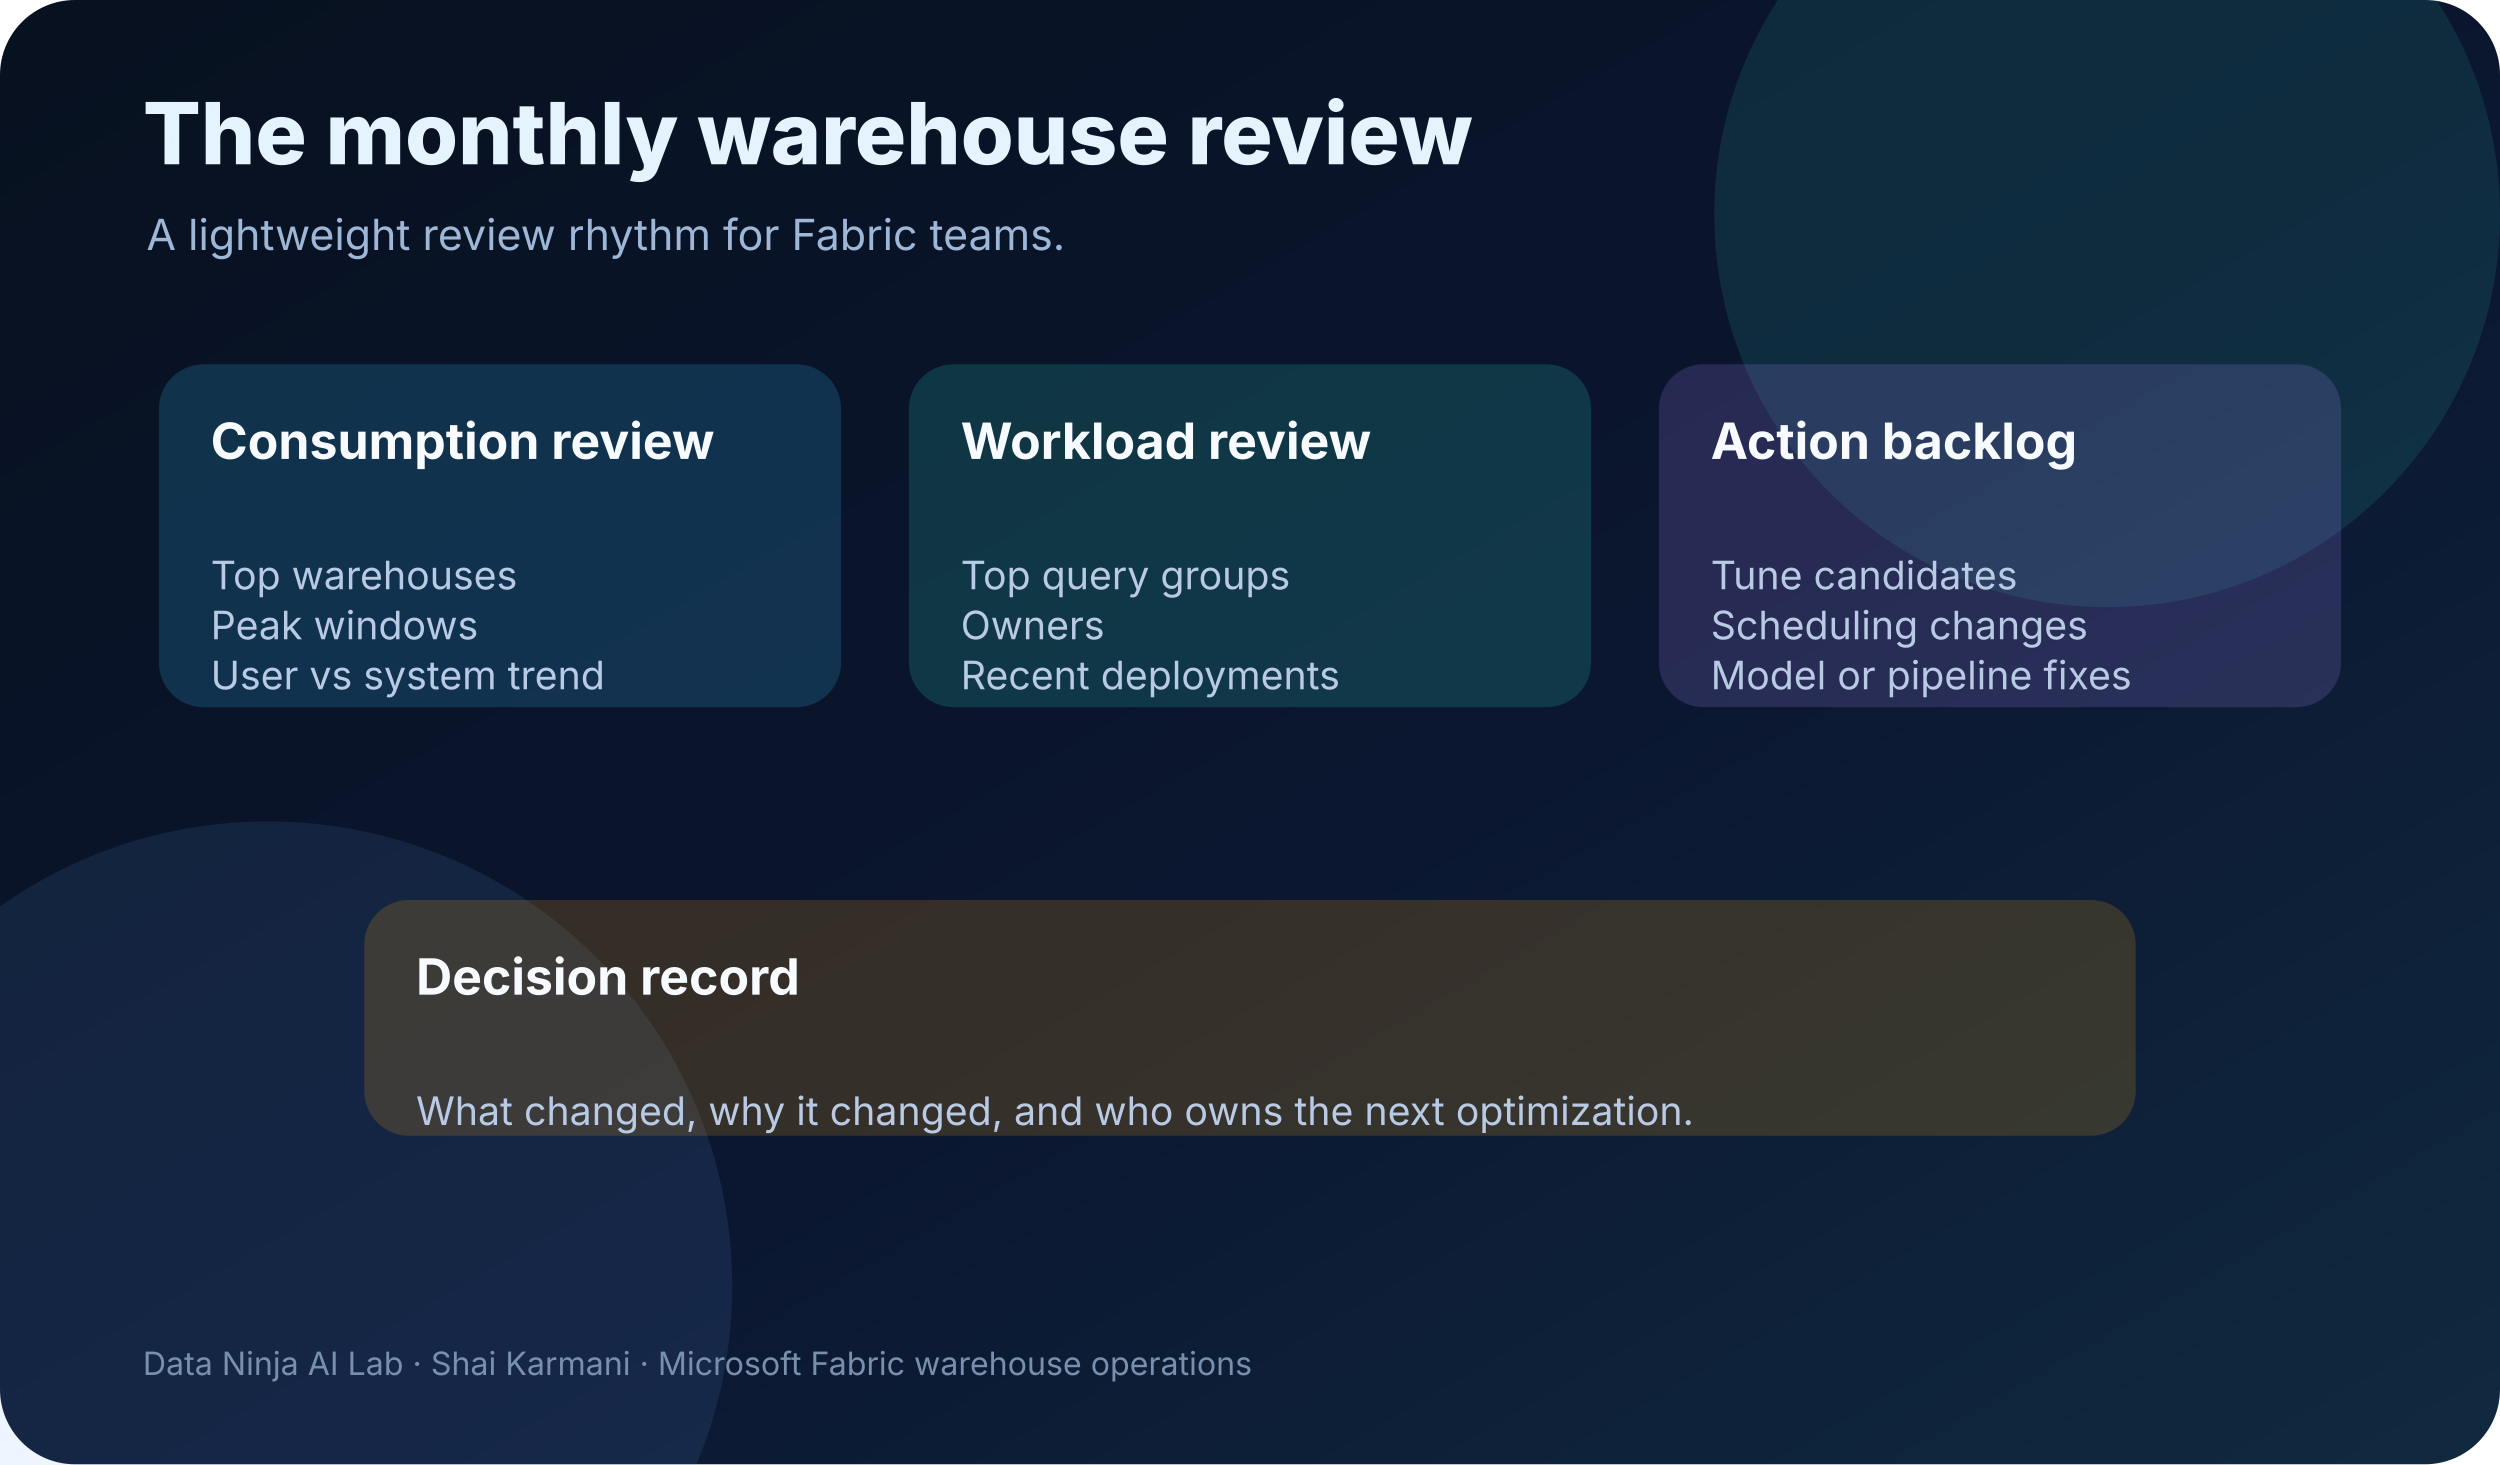
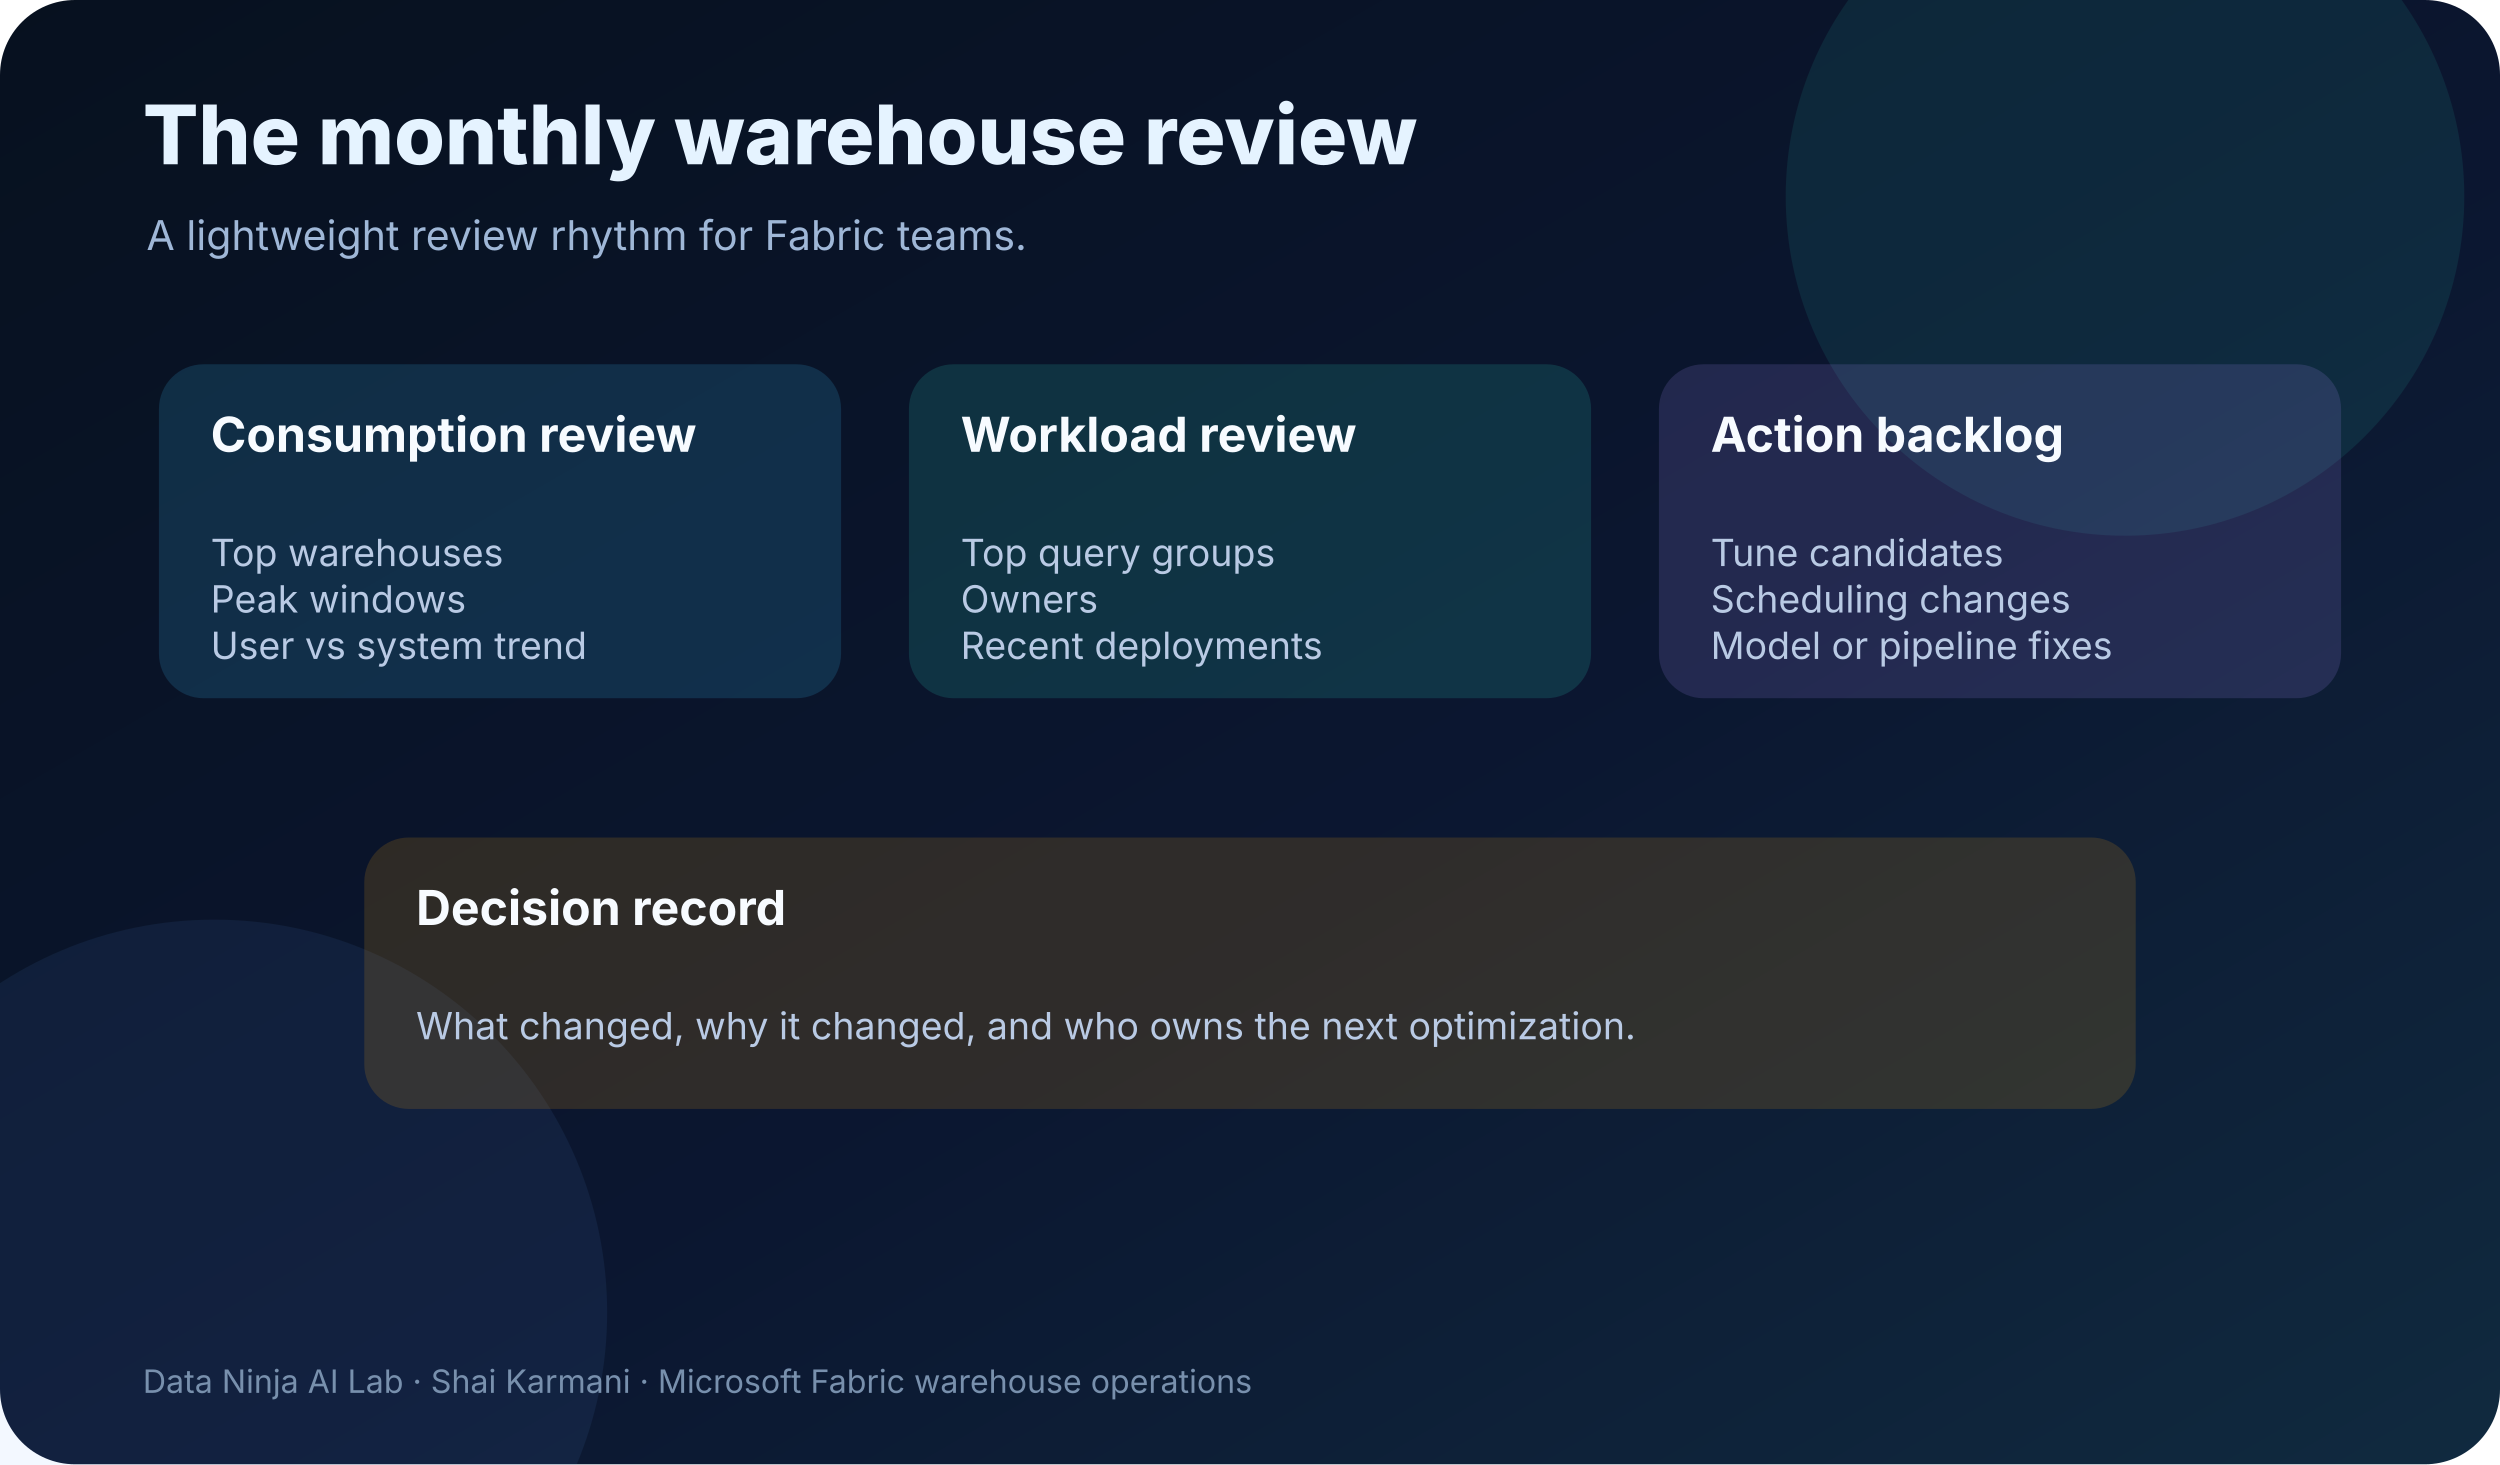
<svg xmlns="http://www.w3.org/2000/svg" width="1400" height="820" viewBox="0 0 1400 820" role="img" aria-labelledby="title desc">
  <defs>
    <linearGradient id="bg" x1="0" y1="0" x2="1" y2="1">
      <stop offset="0" stop-color="#07111f" />
      <stop offset="0.55" stop-color="#0b1630" />
      <stop offset="1" stop-color="#102a3f" />
    </linearGradient>
-     <filter id="glow">
-       <feGaussianBlur stdDeviation="5" result="coloredBlur" />
-       <feMerge>
-         <feMergeNode in="coloredBlur" />
-         <feMergeNode in="SourceGraphic" />
-       </feMerge>
-     </filter>
  </defs>
  <rect width="1400" height="820" rx="42" fill="url(#bg)" />
-   <circle cx="1180" cy="120" r="220" fill="#2dd4bf" opacity="0.12" />
-   <circle cx="150" cy="720" r="260" fill="#60a5fa" opacity="0.11" />
-   <text x="80" y="92" fill="#e5f3ff" font-family="Inter,Segoe UI,Arial,sans-serif" font-size="48" font-weight="800">The monthly warehouse review</text>
-   <text x="82" y="140" fill="#9fb7d7" font-family="Inter,Segoe UI,Arial,sans-serif" font-size="24">A lightweight review rhythm for Fabric teams.</text>
-   <rect x="90" y="205" width="380" height="190" rx="24" fill="#38bdf8" opacity="0.18" stroke="#38bdf8" stroke-width="2" />
-   <text x="118" y="257" fill="#f7fbff" font-family="Inter,Segoe UI,Arial,sans-serif" font-size="28" font-weight="750">Consumption review</text>
-   <text x="118" y="330" fill="#b9cae4" font-family="Inter,Segoe UI,Arial,sans-serif" font-size="22">Top warehouses</text>
-   <text x="118" y="358" fill="#b9cae4" font-family="Inter,Segoe UI,Arial,sans-serif" font-size="22">Peak windows</text>
-   <text x="118" y="386" fill="#b9cae4" font-family="Inter,Segoe UI,Arial,sans-serif" font-size="22">User vs system trend</text>
-   <rect x="510" y="205" width="380" height="190" rx="24" fill="#2dd4bf" opacity="0.18" stroke="#2dd4bf" stroke-width="2" />
-   <text x="538" y="257" fill="#f7fbff" font-family="Inter,Segoe UI,Arial,sans-serif" font-size="28" font-weight="750">Workload review</text>
-   <text x="538" y="330" fill="#b9cae4" font-family="Inter,Segoe UI,Arial,sans-serif" font-size="22">Top query groups</text>
-   <text x="538" y="358" fill="#b9cae4" font-family="Inter,Segoe UI,Arial,sans-serif" font-size="22">Owners</text>
-   <text x="538" y="386" fill="#b9cae4" font-family="Inter,Segoe UI,Arial,sans-serif" font-size="22">Recent deployments</text>
-   <rect x="930" y="205" width="380" height="190" rx="24" fill="#a78bfa" opacity="0.18" stroke="#a78bfa" stroke-width="2" />
-   <text x="958" y="257" fill="#f7fbff" font-family="Inter,Segoe UI,Arial,sans-serif" font-size="28" font-weight="750">Action backlog</text>
-   <text x="958" y="330" fill="#b9cae4" font-family="Inter,Segoe UI,Arial,sans-serif" font-size="22">Tune candidates</text>
-   <text x="958" y="358" fill="#b9cae4" font-family="Inter,Segoe UI,Arial,sans-serif" font-size="22">Scheduling changes</text>
-   <text x="958" y="386" fill="#b9cae4" font-family="Inter,Segoe UI,Arial,sans-serif" font-size="22">Model or pipeline fixes</text>
-   <rect x="205" y="505" width="990" height="130" rx="24" fill="#f59e0b" opacity="0.18" stroke="#f59e0b" stroke-width="2" />
-   <text x="233" y="557" fill="#f7fbff" font-family="Inter,Segoe UI,Arial,sans-serif" font-size="28" font-weight="750">Decision record</text>
-   <text x="233" y="630" fill="#b9cae4" font-family="Inter,Segoe UI,Arial,sans-serif" font-size="22">What changed, why it changed, and who owns the next optimization.</text>
-   <text x="80" y="770" fill="#7890ad" font-family="Inter,Segoe UI,Arial,sans-serif" font-size="18">Data Ninja AI Lab · Shai Karmani · Microsoft Fabric warehouse operations</text>
+   <circle cx="1190" cy="110" r="190" fill="#2dd4bf" opacity="0.10" />
+   <circle cx="120" cy="735" r="220" fill="#60a5fa" opacity="0.08" />
+   <text x="80" y="92" fill="#e5f3ff" font-family="Inter,Segoe UI,Arial,sans-serif" font-size="46" font-weight="800">The monthly warehouse review</text>
+   <text x="82" y="140" fill="#9fb7d7" font-family="Inter,Segoe UI,Arial,sans-serif" font-size="23">A lightweight review rhythm for Fabric teams.</text>
+   <rect x="90" y="205" width="380" height="185" rx="24" fill="#38bdf8" opacity="0.16" stroke="#38bdf8" stroke-width="2" />
+   <text x="118" y="253" fill="#f7fbff" font-family="Inter,Segoe UI,Arial,sans-serif" font-size="27" font-weight="750">Consumption review</text>
+   <text x="118" y="317" fill="#b9cae4" font-family="Inter,Segoe UI,Arial,sans-serif" font-size="21">Top warehouses</text>
+   <text x="118" y="343" fill="#b9cae4" font-family="Inter,Segoe UI,Arial,sans-serif" font-size="21">Peak windows</text>
+   <text x="118" y="369" fill="#b9cae4" font-family="Inter,Segoe UI,Arial,sans-serif" font-size="21">User vs system trend</text>
+   <rect x="510" y="205" width="380" height="185" rx="24" fill="#2dd4bf" opacity="0.16" stroke="#2dd4bf" stroke-width="2" />
+   <text x="538" y="253" fill="#f7fbff" font-family="Inter,Segoe UI,Arial,sans-serif" font-size="27" font-weight="750">Workload review</text>
+   <text x="538" y="317" fill="#b9cae4" font-family="Inter,Segoe UI,Arial,sans-serif" font-size="21">Top query groups</text>
+   <text x="538" y="343" fill="#b9cae4" font-family="Inter,Segoe UI,Arial,sans-serif" font-size="21">Owners</text>
+   <text x="538" y="369" fill="#b9cae4" font-family="Inter,Segoe UI,Arial,sans-serif" font-size="21">Recent deployments</text>
+   <rect x="930" y="205" width="380" height="185" rx="24" fill="#a78bfa" opacity="0.16" stroke="#a78bfa" stroke-width="2" />
+   <text x="958" y="253" fill="#f7fbff" font-family="Inter,Segoe UI,Arial,sans-serif" font-size="27" font-weight="750">Action backlog</text>
+   <text x="958" y="317" fill="#b9cae4" font-family="Inter,Segoe UI,Arial,sans-serif" font-size="21">Tune candidates</text>
+   <text x="958" y="343" fill="#b9cae4" font-family="Inter,Segoe UI,Arial,sans-serif" font-size="21">Scheduling changes</text>
+   <text x="958" y="369" fill="#b9cae4" font-family="Inter,Segoe UI,Arial,sans-serif" font-size="21">Model or pipeline fixes</text>
+   <rect x="205" y="470" width="990" height="150" rx="24" fill="#f59e0b" opacity="0.16" stroke="#f59e0b" stroke-width="2" />
+   <text x="233" y="518" fill="#f7fbff" font-family="Inter,Segoe UI,Arial,sans-serif" font-size="27" font-weight="750">Decision record</text>
+   <text x="233" y="582" fill="#b9cae4" font-family="Inter,Segoe UI,Arial,sans-serif" font-size="21">What changed, why it changed, and who owns the next optimization.</text>
+   <text x="80" y="780" fill="#7890ad" font-family="Inter,Segoe UI,Arial,sans-serif" font-size="18">Data Ninja AI Lab · Shai Karmani · Microsoft Fabric warehouse operations</text>
</svg>
